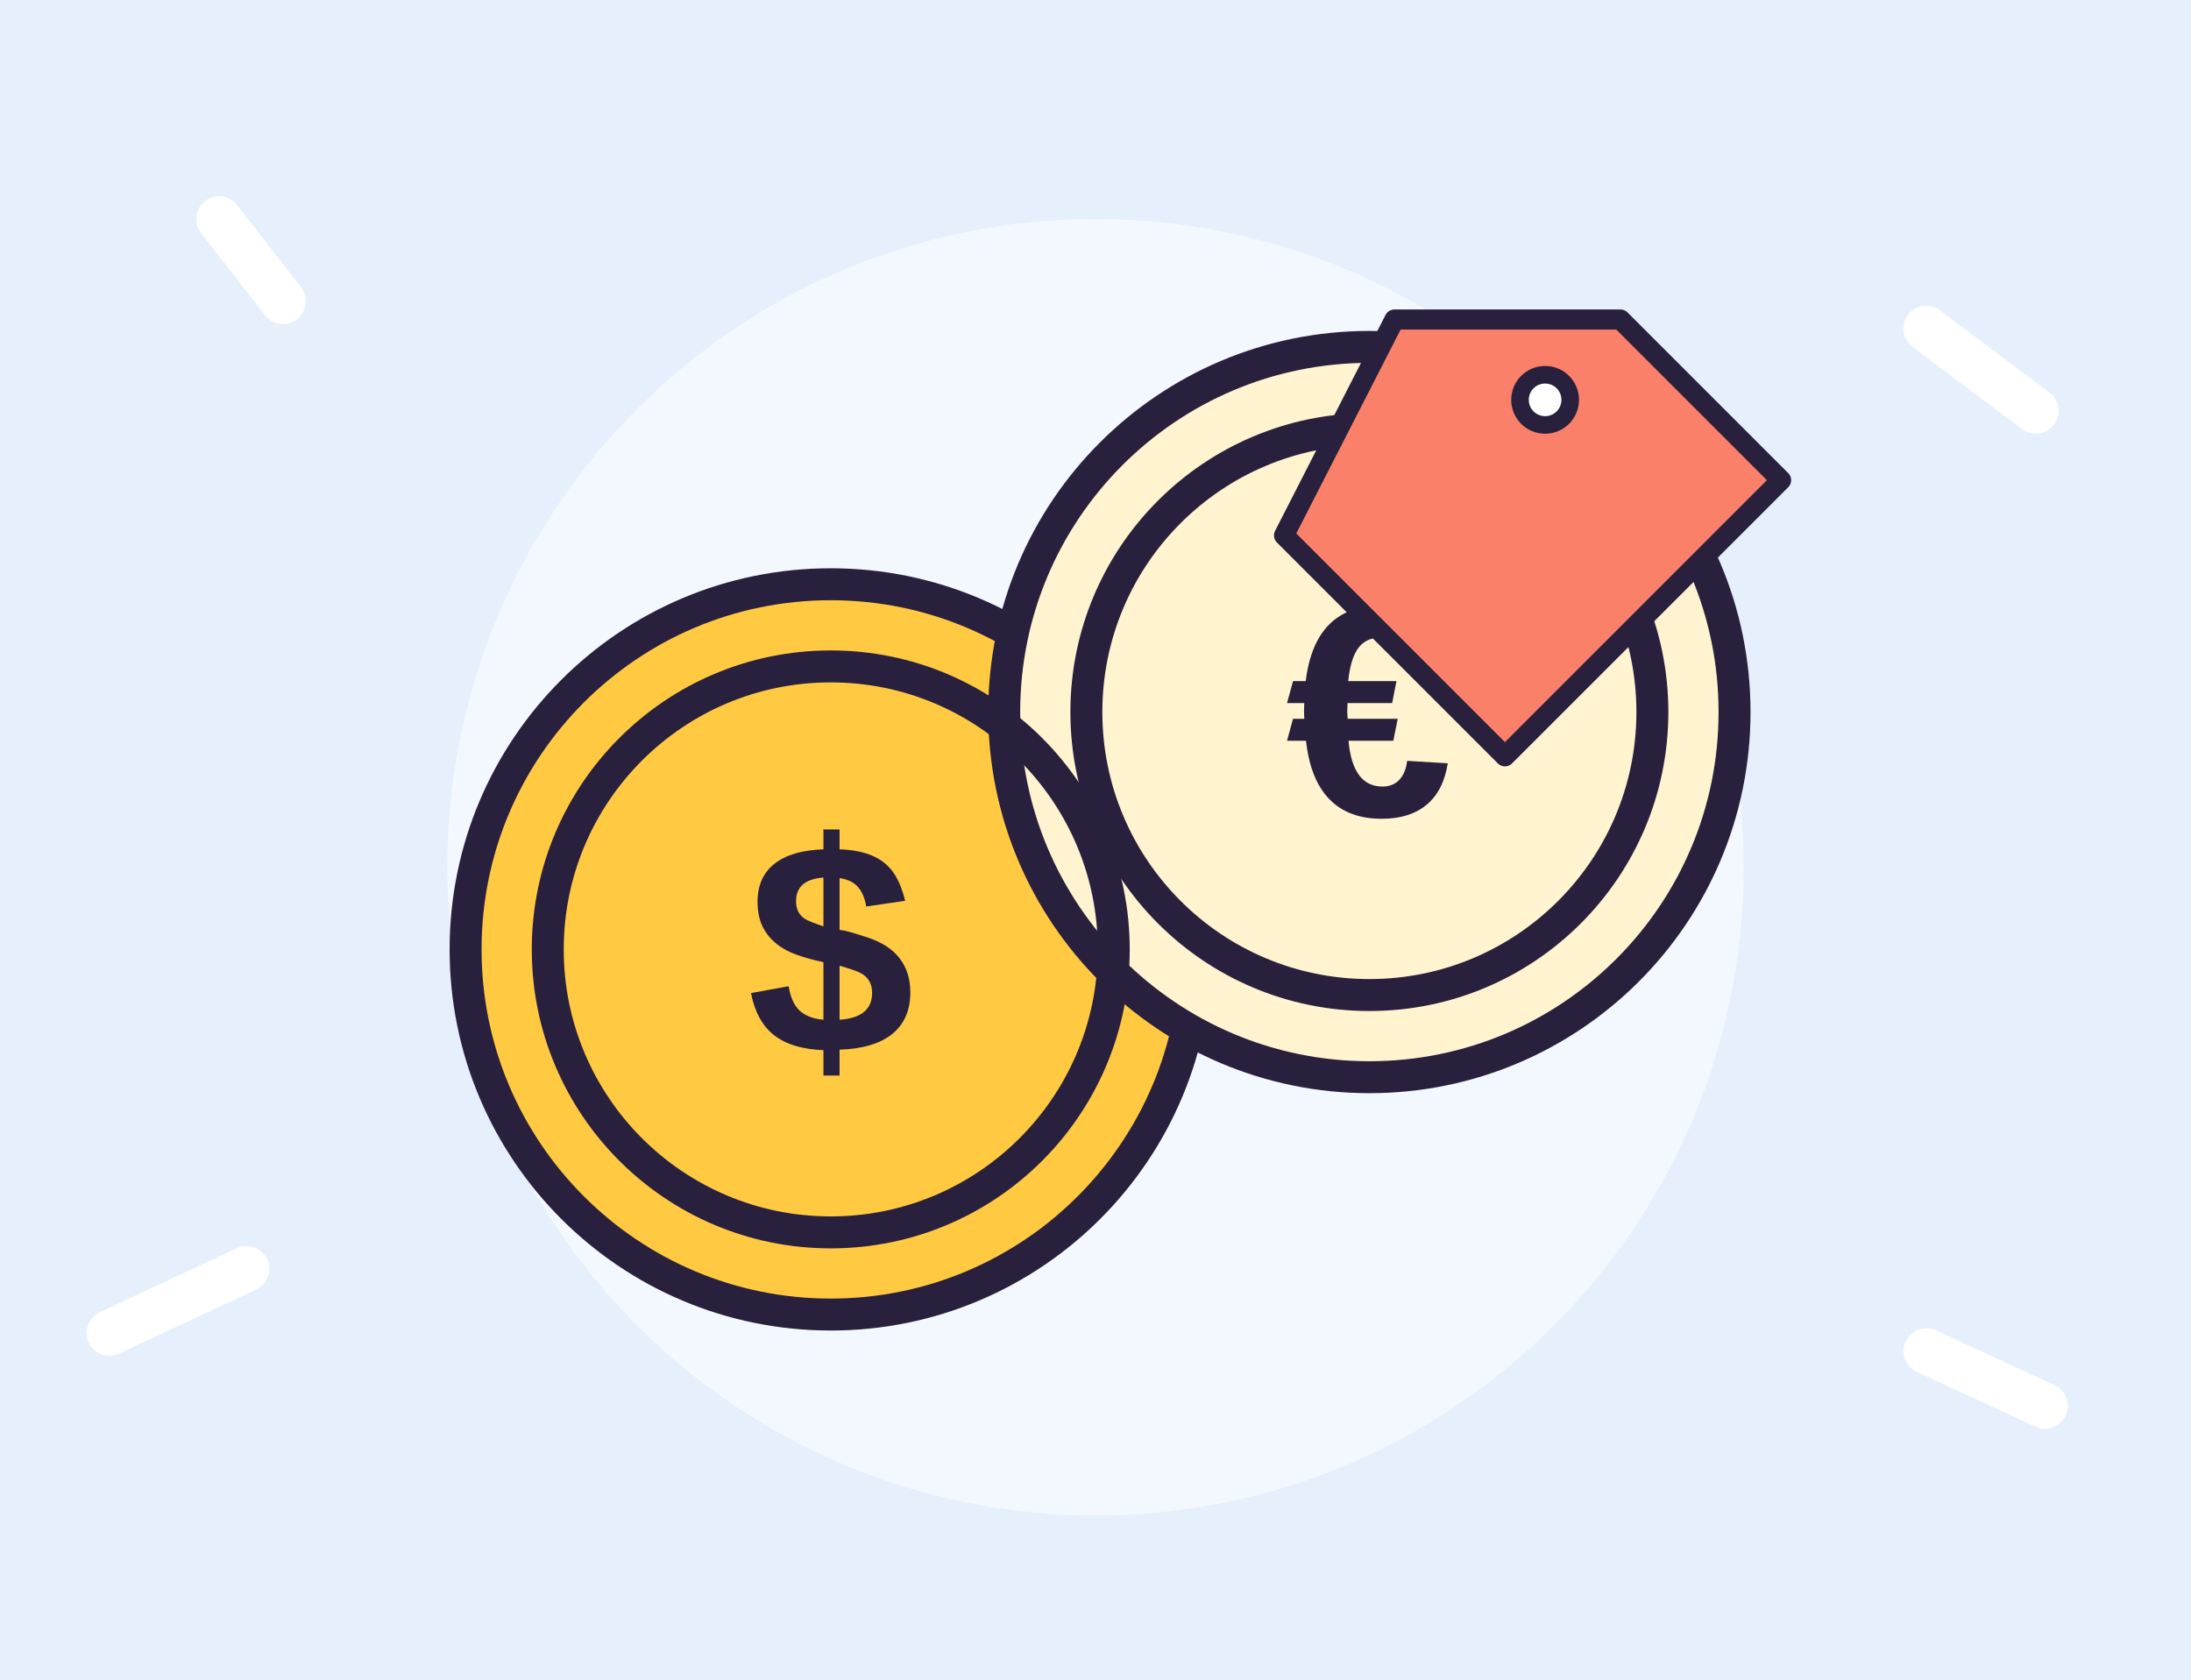
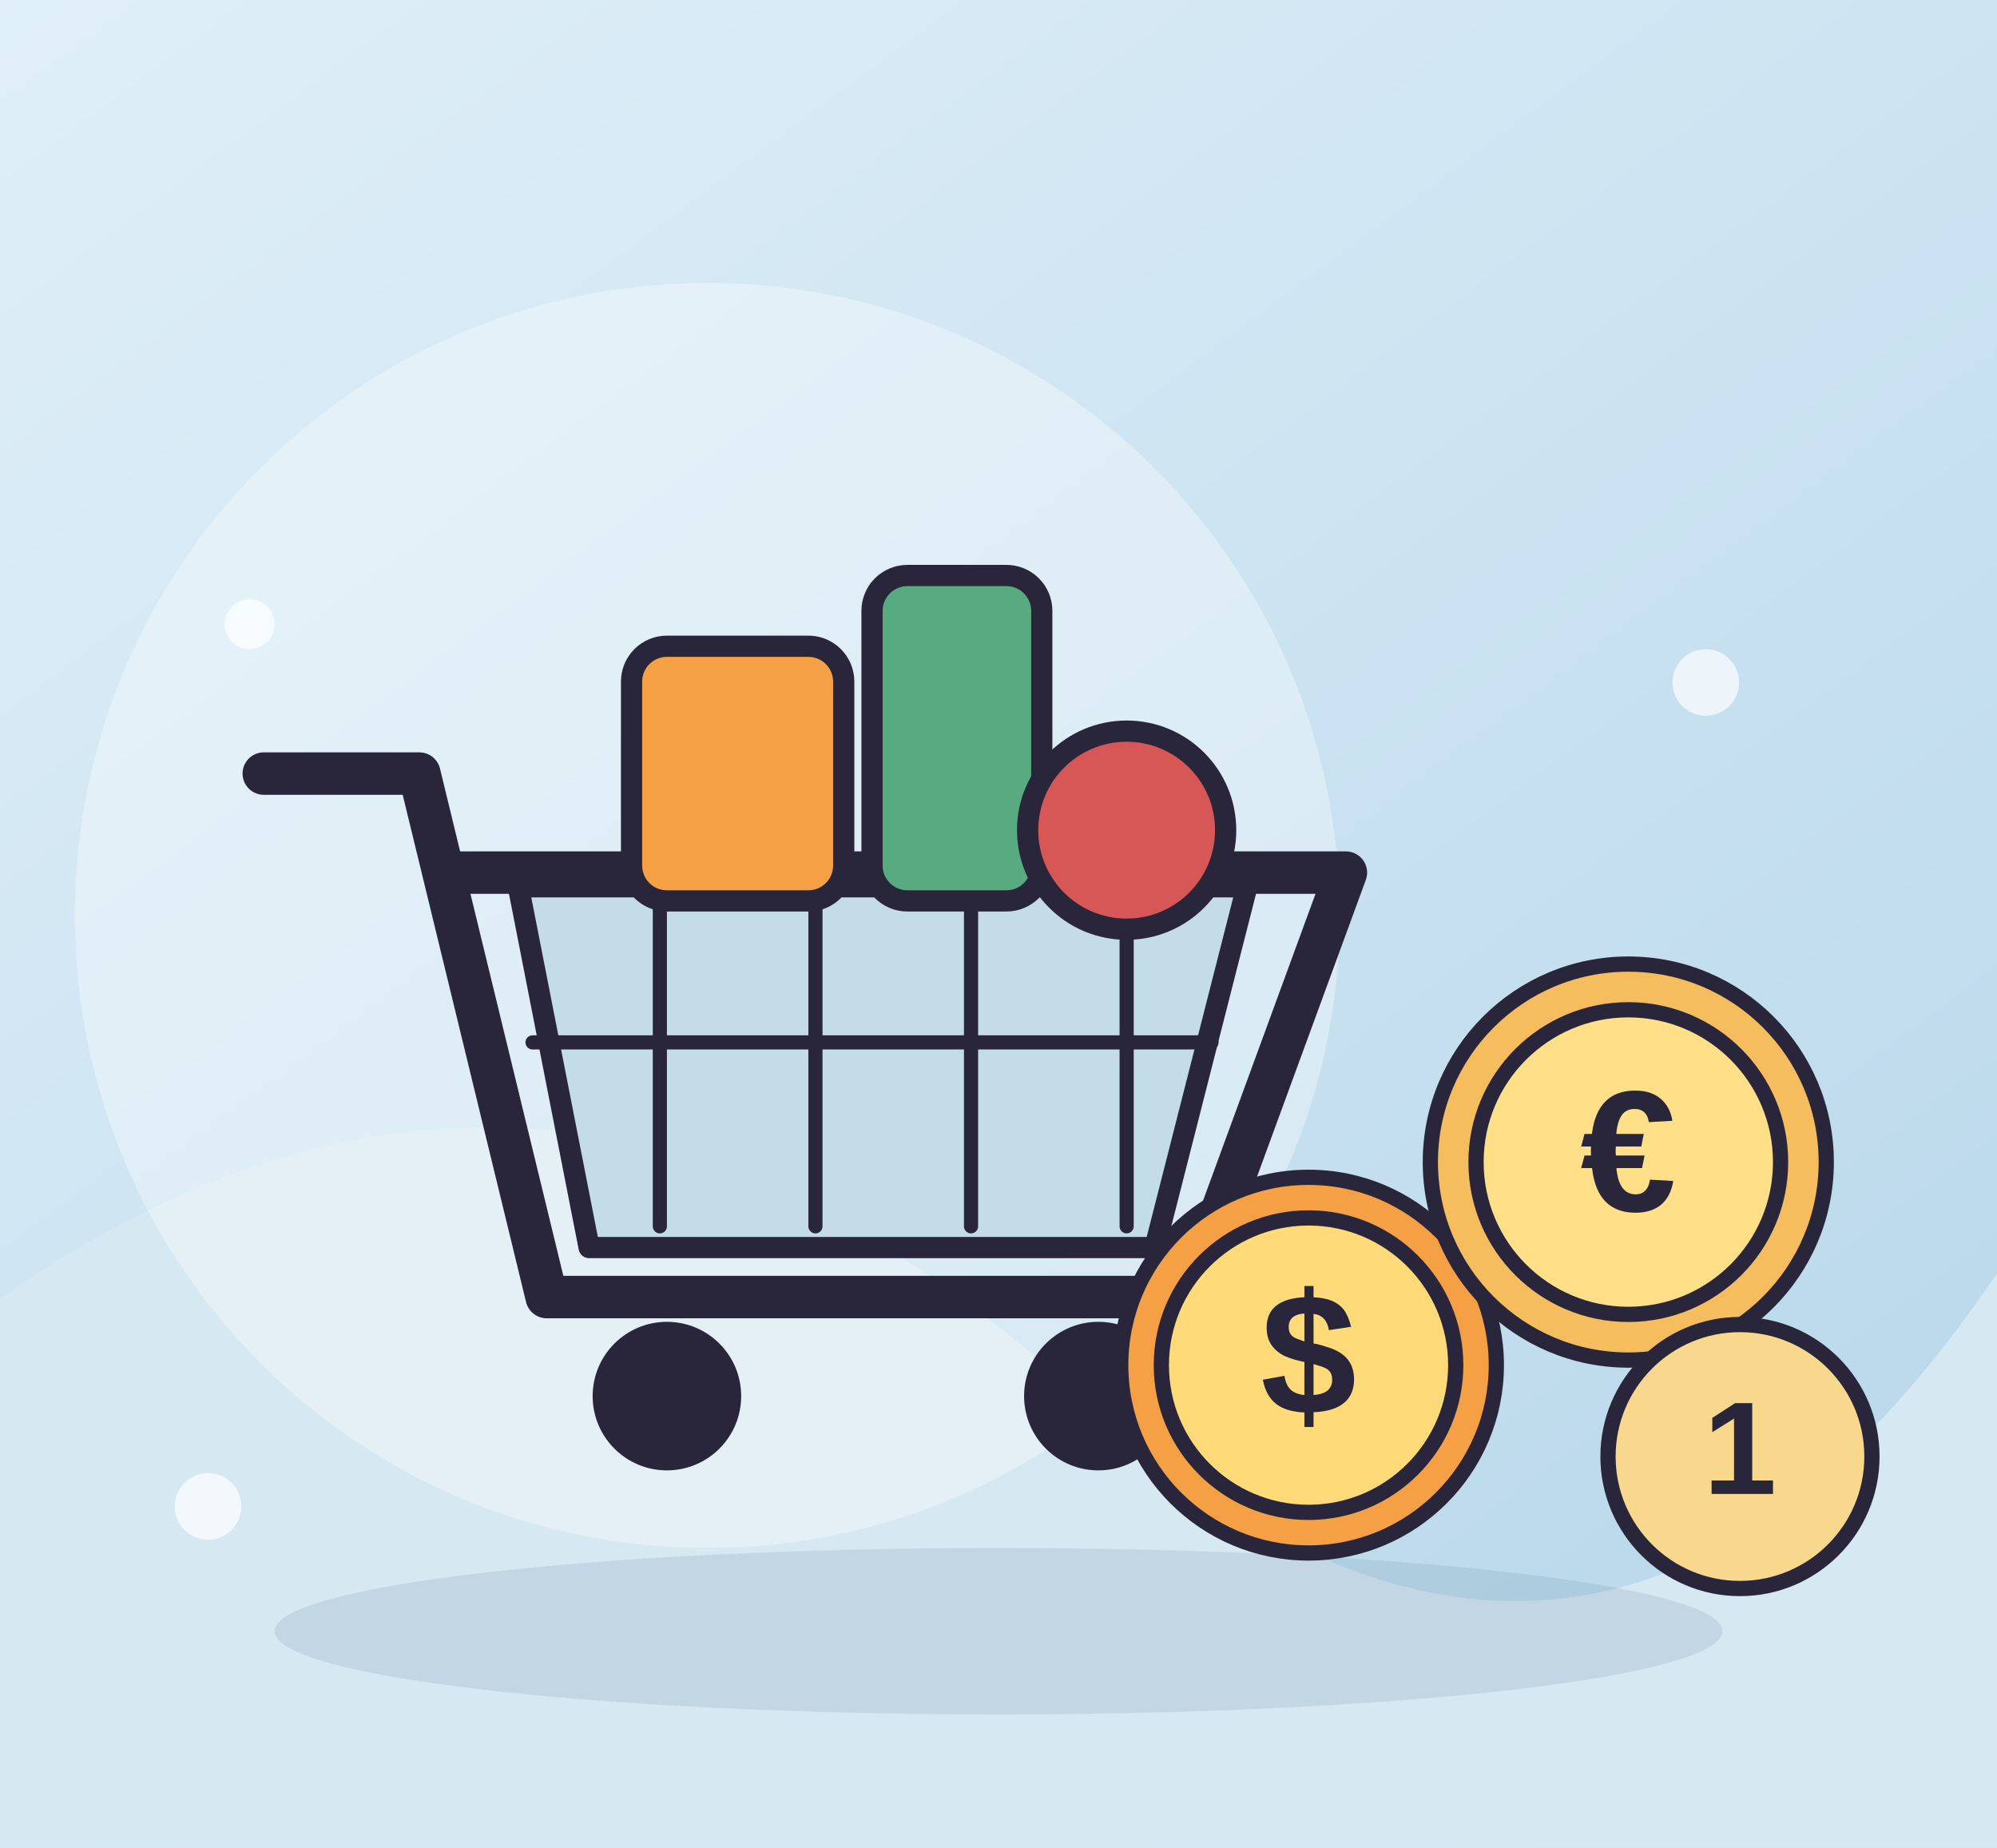
- <svg xmlns="http://www.w3.org/2000/svg" viewBox="0 0 240 184" role="img">
-   <rect width="240" height="184" fill="#e5f0fc" />
-   <circle cx="120" cy="95" r="71" fill="#fff" opacity=".52" />
-   <path d="M12 146l15-7m184-103 12 9m-12 103 13 6M24 24l7 9" fill="none" stroke="#fff" stroke-width="5" stroke-linecap="round" />
-   <g stroke="#29203e" stroke-width="3.5" stroke-linecap="round" stroke-linejoin="round">
-     <circle cx="91" cy="104" r="40" fill="#ffc941" />
-     <circle cx="150" cy="78" r="40" fill="#fff4cf" />
-     <circle cx="91" cy="104" r="31" fill="none" />
-     <circle cx="150" cy="78" r="31" fill="none" />
-     <text x="91" y="106" text-anchor="middle" dominant-baseline="middle" font-family="Arial,sans-serif" font-weight="900" font-size="33" fill="#29203e" stroke="none">$</text>
-     <text x="150" y="80" text-anchor="middle" dominant-baseline="middle" font-family="Arial,sans-serif" font-weight="900" font-size="33" fill="#29203e" stroke="none">€</text>
-     <g transform="translate(117 13) scale(.55)">
-       <path d="M65 40h45l32 32-55 55-44-44z" fill="#fa8069" stroke="#29203e" stroke-width="4" stroke-linecap="round" stroke-linejoin="round" />
-       <circle cx="95" cy="56" r="5" fill="#ffffff" />
+ <svg xmlns="http://www.w3.org/2000/svg" viewBox="0 0 240 222" role="img">
+   <defs>
+     <linearGradient id="bg" x2=".8" y2="1">
+       <stop stop-color="#e0eff8" />
+       <stop offset="1" stop-color="#b9d8eb" />
+     </linearGradient>
+   </defs>
+   <rect width="240" height="222" fill="url(#bg)" />
+   <path d="M0 156Q66 110 129 167T240 153V222H0Z" fill="#d6e8f2" />
+   <circle cx="85" cy="110" r="76" fill="#fff" opacity=".34" />
+   <g fill="#fff" opacity=".68">
+     <circle cx="30" cy="75" r="3" />
+     <circle cx="205" cy="82" r="4" />
+     <circle cx="213" cy="168" r="3" />
+     <circle cx="25" cy="181" r="4" />
+   </g>
+   <ellipse cx="120" cy="196" rx="87" ry="10" fill="#698da5" opacity=".19" />
+   <g transform="translate(120 119)" stroke-linejoin="round" stroke-linecap="round">
+     <g transform="translate(-22 2) scale(.85)">
+       <path d="M-78-33h22l18 74h91l22-60H-51" fill="none" stroke="#29263b" stroke-width="6" stroke-linecap="round" stroke-linejoin="round" />
+       <path d="M-42-17h103L48 34h-80z" fill="#c4dce8" stroke="#29263b" stroke-width="3" stroke-linecap="round" stroke-linejoin="round" />
+       <path d="M-22-15v46" fill="none" stroke="#29263b" stroke-width="2" stroke-linecap="round" stroke-linejoin="round" />
+       <path d="M0-15v46" fill="none" stroke="#29263b" stroke-width="2" stroke-linecap="round" stroke-linejoin="round" />
+       <path d="M22-15v46" fill="none" stroke="#29263b" stroke-width="2" stroke-linecap="round" stroke-linejoin="round" />
+       <path d="M44-15v46" fill="none" stroke="#29263b" stroke-width="2" stroke-linecap="round" stroke-linejoin="round" />
+       <path d="M-40 5h96" fill="none" stroke="#29263b" stroke-width="2" stroke-linecap="round" stroke-linejoin="round" />
+       <circle cx="-21" cy="55" r="9" fill="#29263b" stroke="#29263b" stroke-width="3" />
+       <circle cx="40" cy="55" r="9" fill="#29263b" stroke="#29263b" stroke-width="3" />
+       <rect x="-26" y="-51" width="30" height="36" rx="5" fill="#f5a044" stroke="#29263b" stroke-width="3" />
+       <rect x="8" y="-61" width="24" height="46" rx="5" fill="#58aa81" stroke="#29263b" stroke-width="3" />
+       <g transform="translate(44 -25)">
+         <circle cx="0" cy="0" r="14" fill="#d75756" stroke="#29263b" stroke-width="3" />
+       </g>
+     </g>
+     <g transform="translate(58 31) scale(.61)">
+       <g transform="translate(-34 23)">
+         <circle cx="0" cy="0" r="37" fill="#f5a044" stroke="#29263b" stroke-width="3" />
+         <circle cx="0" cy="0" r="29" fill="#ffda78" stroke="#29263b" stroke-width="3" />
+         <text x="0" y="0" text-anchor="middle" dominant-baseline="middle" font-family="Arial,sans-serif" font-weight="800" font-size="34" fill="#29263b">$</text>
+       </g>
+       <g transform="translate(29 -17)">
+         <circle cx="0" cy="0" r="39" fill="#f5bd5d" stroke="#29263b" stroke-width="3" />
+         <circle cx="0" cy="0" r="30" fill="#ffdf87" stroke="#29263b" stroke-width="3" />
+         <text x="0" y="0" text-anchor="middle" dominant-baseline="middle" font-family="Arial,sans-serif" font-weight="800" font-size="34" fill="#29263b">€</text>
+       </g>
+       <g transform="translate(51 41)">
+         <circle cx="0" cy="0" r="26" fill="#f8d88c" stroke="#29263b" stroke-width="3" />
+         <text x="0" y="0" text-anchor="middle" dominant-baseline="middle" font-family="Arial,sans-serif" font-weight="800" font-size="26" fill="#29263b">1</text>
+       </g>
    </g>
  </g>
</svg>
